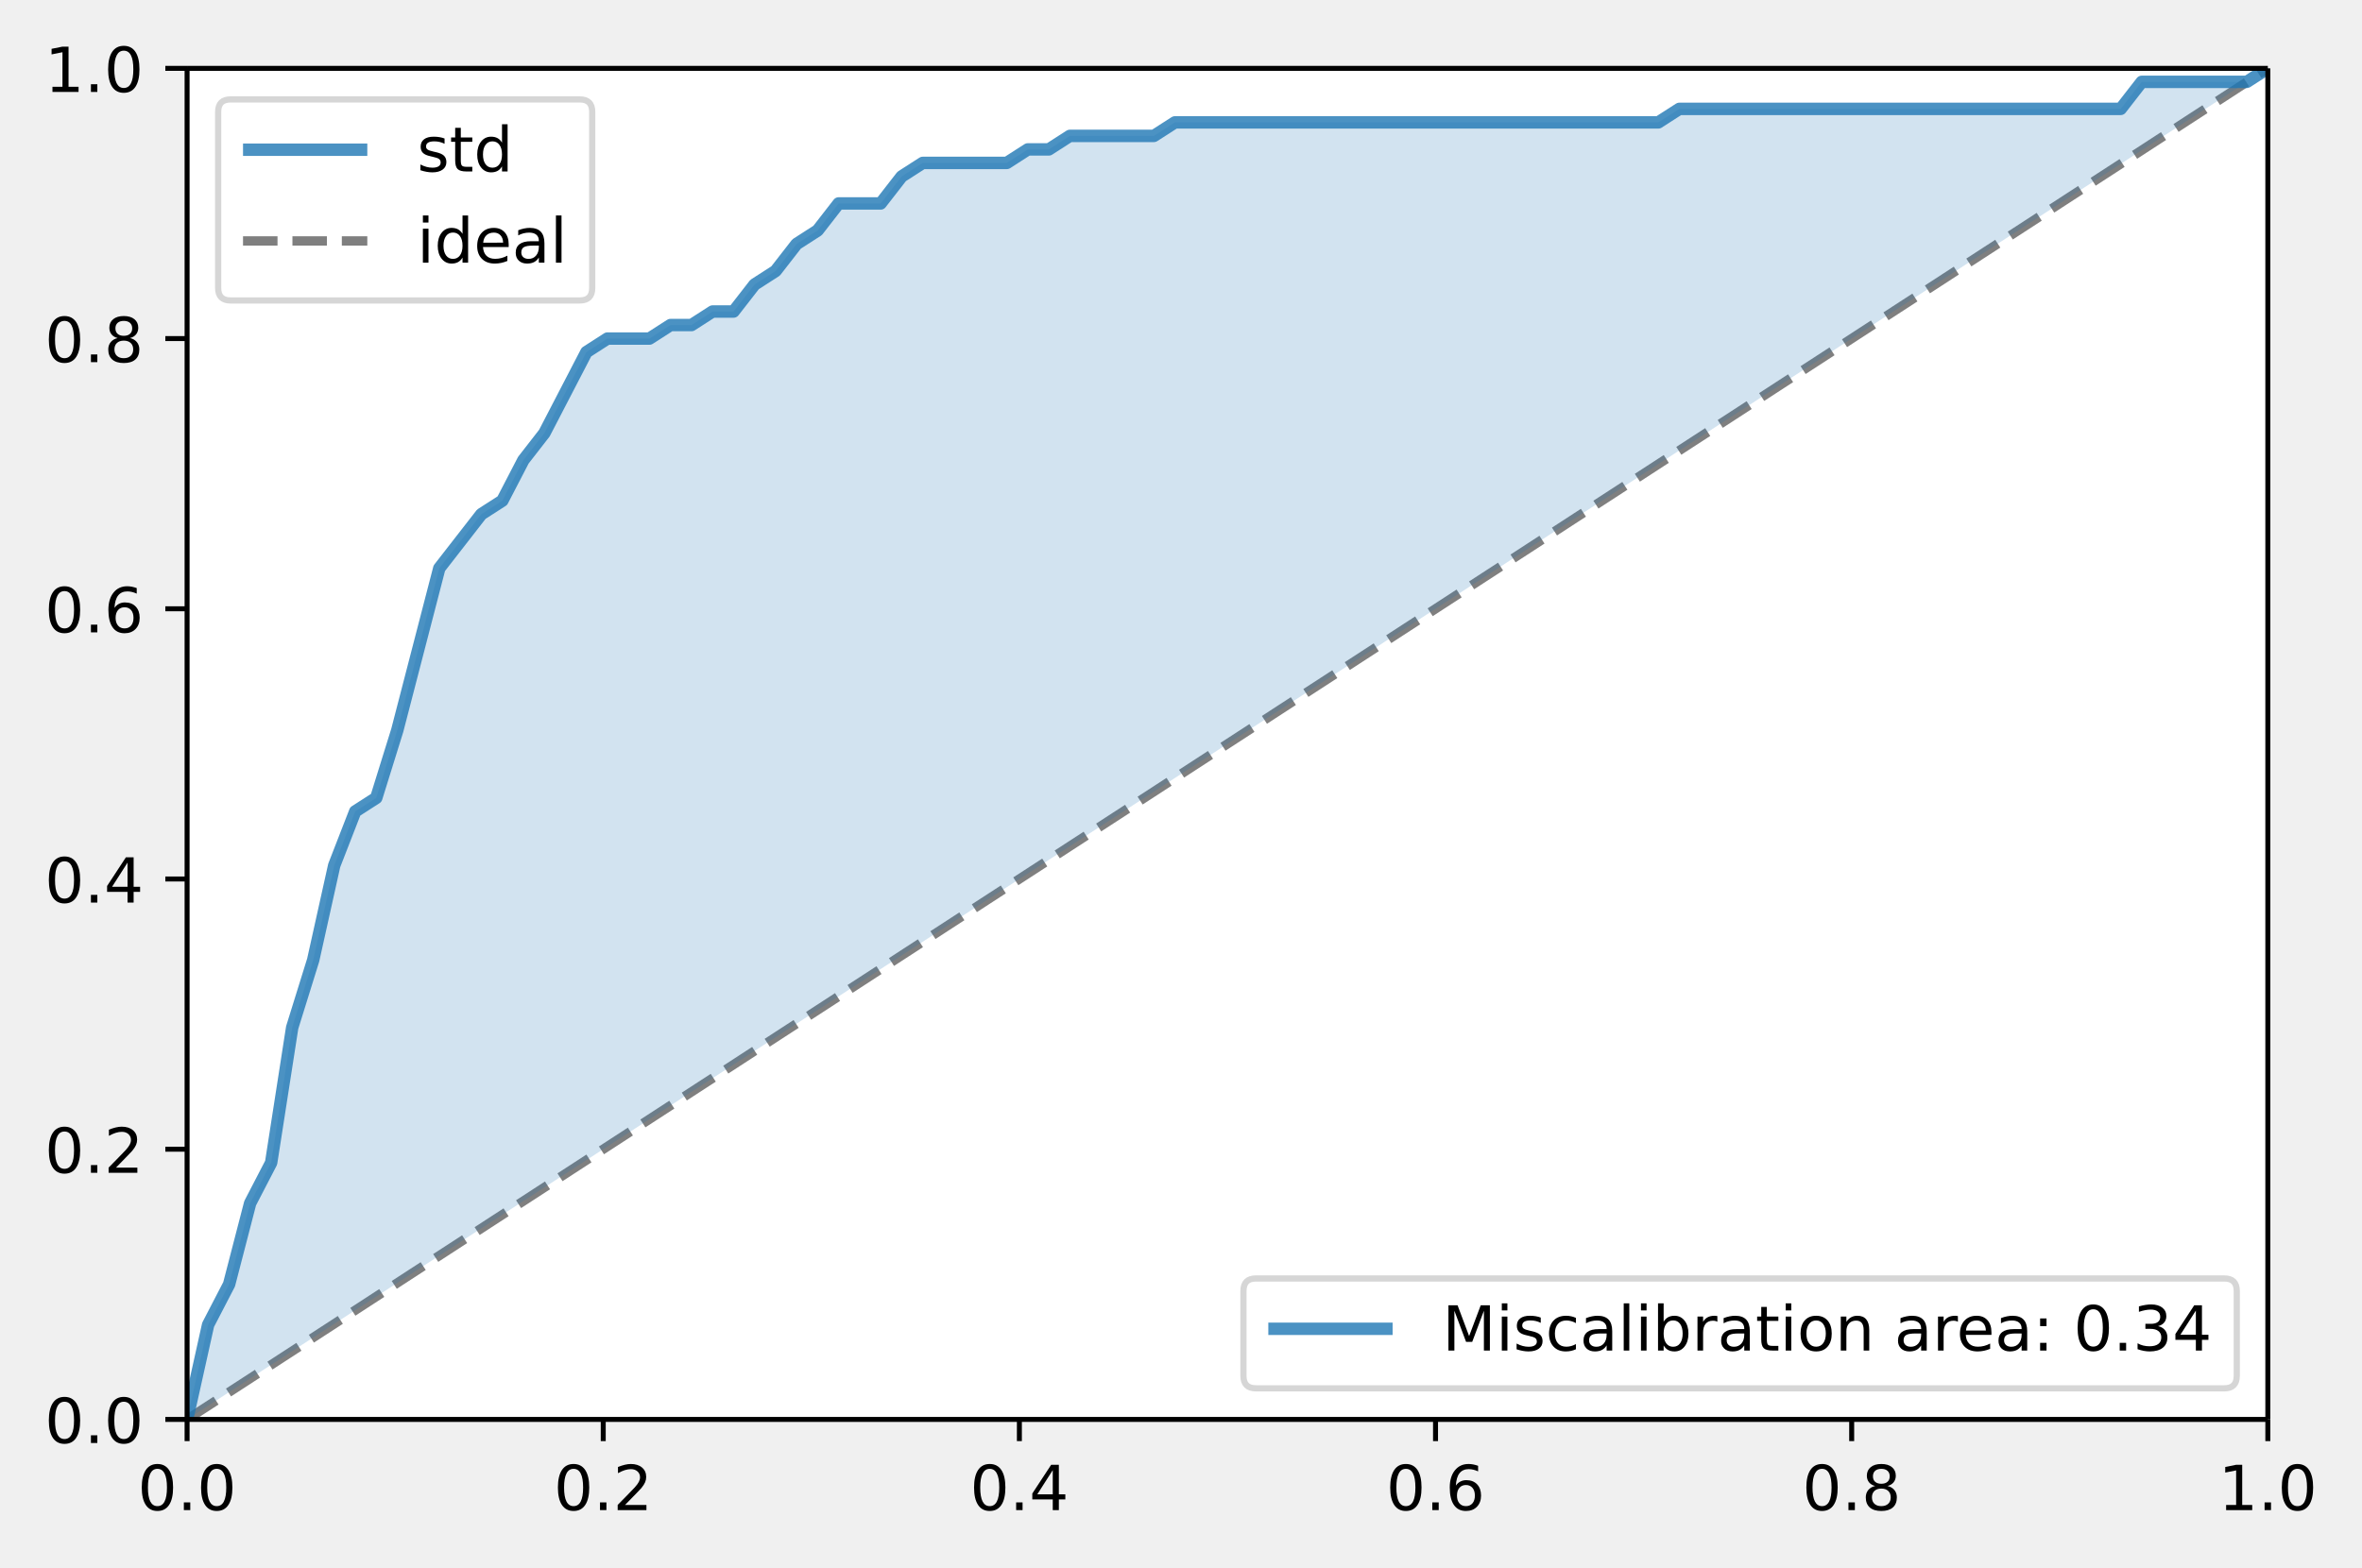
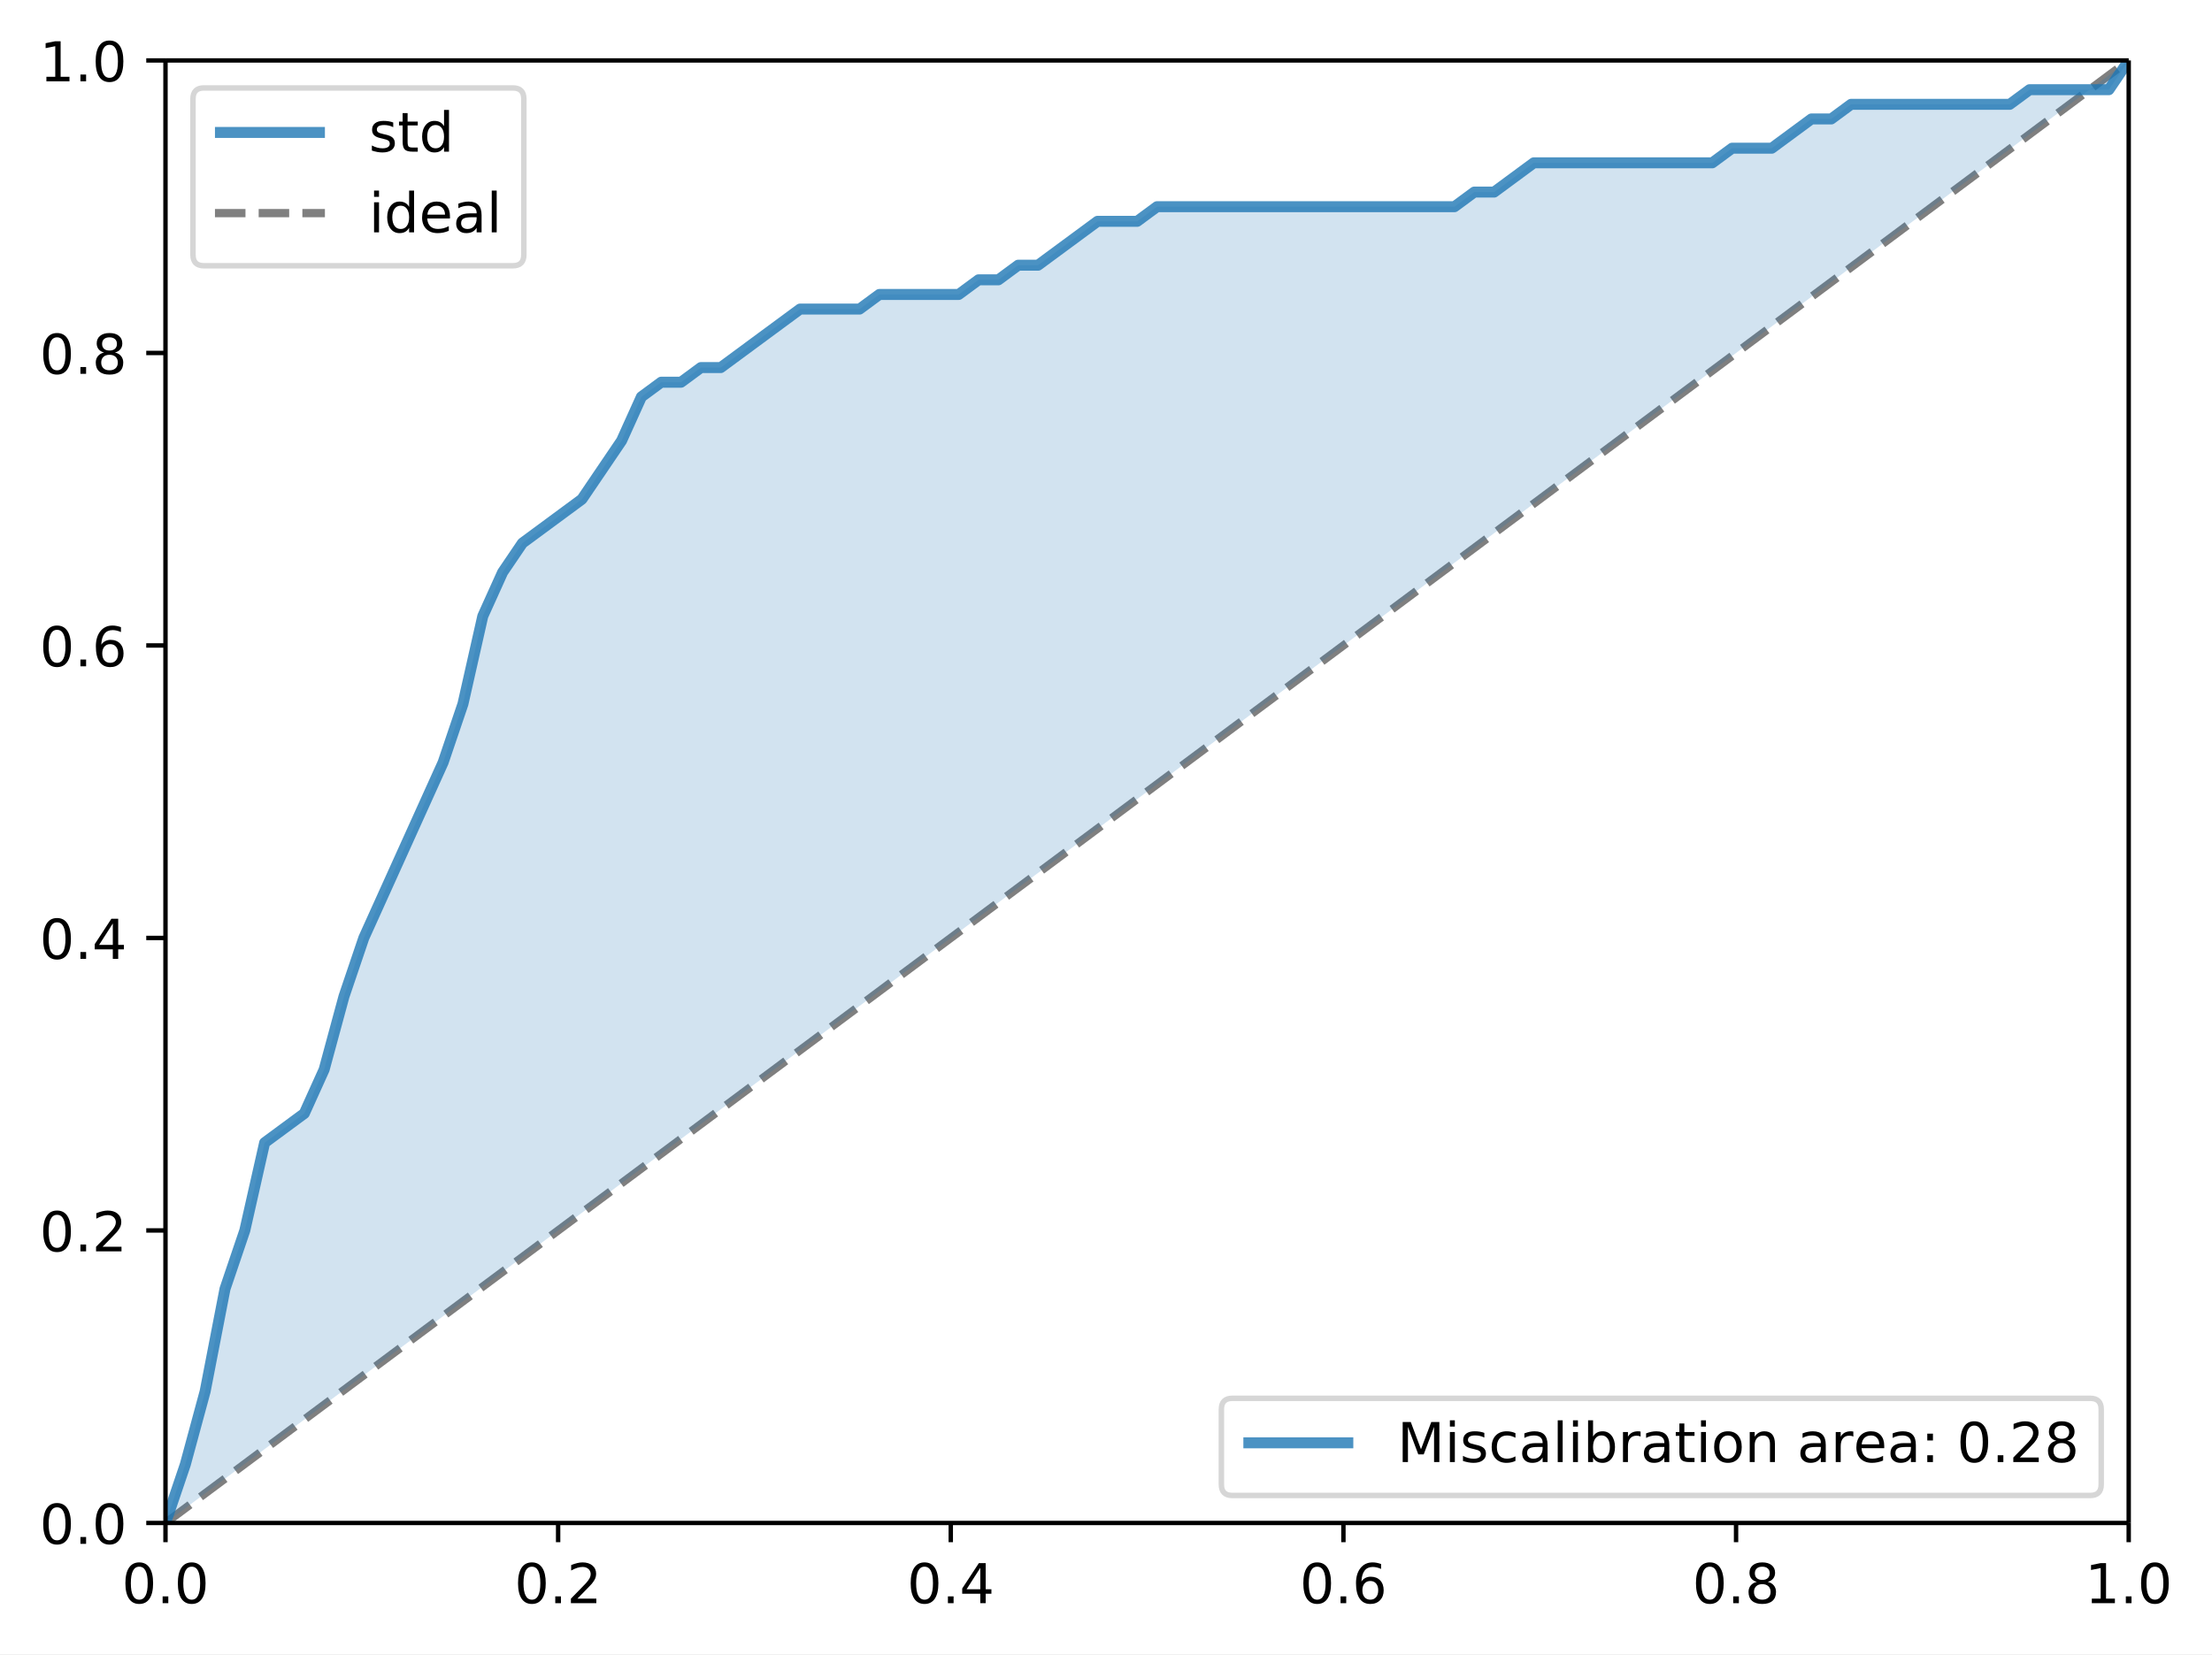
- <svg xmlns="http://www.w3.org/2000/svg" xmlns:xlink="http://www.w3.org/1999/xlink" height="336.423" viewBox="0 0 380.055 252.317" width="506.74">
+ <svg xmlns="http://www.w3.org/2000/svg" xmlns:xlink="http://www.w3.org/1999/xlink" height="401.319" viewBox="0 0 402.375 300.989" width="536.5">
  <defs>
    <style>*{stroke-linecap:butt;stroke-linejoin:round}</style>
  </defs>
  <g id="figure_1">
-     <path d="M0 252.317h380.055V0H0z" fill="none" id="patch_1" />
+     <path d="M0 300.99h402.375V0H0z" fill="#fff" id="patch_1" />
    <g id="axes_1">
-       <path d="M30.103 228.44h334.8V11h-334.8z" fill="#fff" id="patch_2" />
-       <path clip-path="url(#p8a5b0d81ae)" d="M30.103 228.44L364.903 11" fill="none" stroke="#000" stroke-dasharray="5.55,2.4" stroke-opacity=".5" stroke-width="1.5" id="line2d_1" />
-       <path clip-path="url(#p8a5b0d81ae)" d="M30.103 228.44l3.382-15.222 3.382-6.523 3.382-13.046 3.381-6.523 3.382-21.744 3.382-10.872 3.382-15.221 3.382-8.698 3.381-2.174 3.382-10.872 3.382-13.047 3.382-13.046 3.382-4.349 3.382-4.349 3.381-2.174 3.382-6.523 3.382-4.349 3.382-6.523 3.382-6.523 3.381-2.175h6.764l3.382-2.174h3.382l3.382-2.175h3.381l3.382-4.348 3.382-2.175 3.382-4.349 3.382-2.174 3.381-4.349h6.764l3.382-4.349 3.382-2.174h13.527l3.382-2.174h3.382l3.381-2.175h13.528l3.382-2.174h77.781l3.382-2.175h71.018l3.382-4.348h16.909l3.382-2.175-3.382 2.197-3.382 2.196-3.381 2.196-3.382 2.197-3.382 2.196-3.382 2.196-3.382 2.197-3.381 2.196-3.382 2.196-3.382 2.197-3.382 2.196-3.382 2.197-3.382 2.196-3.381 2.196-3.382 2.197-3.382 2.196-3.382 2.196-3.382 2.197-3.381 2.196-3.382 2.196-3.382 2.197-3.382 2.196-3.382 2.197-3.382 2.196-3.381 2.196-3.382 2.197-3.382 2.196-3.382 2.196-3.382 2.197-3.381 2.196-3.382 2.196-3.382 2.197-3.382 2.196-3.382 2.197-3.382 2.196-3.381 2.196-3.382 2.197-3.382 2.196-3.382 2.196-3.382 2.197-3.381 2.196-3.382 2.196-3.382 2.197-3.382 2.196-3.382 2.197-3.382 2.196-3.381 2.196-3.382 2.197-3.382 2.196-3.382 2.196-3.382 2.197-3.381 2.196-3.382 2.196-3.382 2.197-3.382 2.196-3.382 2.197-3.382 2.196-3.381 2.196-3.382 2.197-3.382 2.196-3.382 2.196-3.382 2.197-3.381 2.196-3.382 2.196-3.382 2.197-3.382 2.196-3.382 2.197-3.382 2.196-3.381 2.196-3.382 2.197-3.382 2.196-3.382 2.196-3.382 2.197-3.381 2.196-3.382 2.196-3.382 2.197-3.382 2.196-3.382 2.197-3.382 2.196-3.381 2.196-3.382 2.197-3.382 2.196-3.382 2.196-3.382 2.197-3.381 2.196-3.382 2.196-3.382 2.197-3.382 2.196-3.382 2.197-3.382 2.196-3.381 2.196-3.382 2.197-3.382 2.196-3.382 2.196-3.382 2.197-3.381 2.196-3.382 2.196-3.382 2.197-3.382 2.196z" fill="#1f77b4" fill-opacity=".2" id="PolyCollection_1" />
+       <path d="M30.103 277.111h357.12V11H30.103z" fill="#fff" id="patch_2" />
+       <path clip-path="url(#p769c9dc3ea)" d="M30.103 277.111L387.223 11" fill="none" stroke="#000" stroke-dasharray="5.55,2.4" stroke-opacity=".5" stroke-width="1.5" id="line2d_1" />
+       <path clip-path="url(#p769c9dc3ea)" d="M30.103 277.111l3.607-10.644 3.608-13.306 3.607-18.628 3.607-10.644 3.607-15.967 3.608-2.661 3.607-2.661 3.607-7.984 3.608-13.305 3.607-10.645 3.607-7.983 3.607-7.983 3.608-7.984 3.607-7.983 3.607-10.645 3.607-15.966 3.608-7.984 3.607-5.322 3.607-2.66 3.608-2.662 3.607-2.661 3.607-5.322 3.607-5.323 3.608-7.983 3.607-2.661h3.607l3.607-2.661h3.608l3.607-2.661 3.607-2.662 3.608-2.66 3.607-2.662H156.358l3.607-2.66H174.394l3.607-2.662h3.608l3.607-2.661h3.607l3.607-2.661 3.608-2.661 3.607-2.661h7.214l3.608-2.662H264.576l3.607-2.66h3.607l3.608-2.662 3.607-2.66h32.465l3.608-2.662h7.214l3.607-2.661 3.608-2.661h3.607l3.607-2.661H365.58l3.608-2.662H383.616L387.223 11l-3.607 2.688-3.607 2.688-3.608 2.688-3.607 2.688-3.607 2.688-3.608 2.688-3.607 2.688-3.607 2.688-3.607 2.688-3.608 2.688-3.607 2.688-3.607 2.688-3.607 2.688-3.608 2.688-3.607 2.688-3.607 2.688-3.608 2.688-3.607 2.688-3.607 2.688-3.607 2.688-3.608 2.688-3.607 2.688-3.607 2.688-3.607 2.688-3.608 2.688-3.607 2.688-3.607 2.688-3.608 2.688-3.607 2.688-3.607 2.688-3.607 2.688-3.608 2.688-3.607 2.688-3.607 2.688-3.607 2.688-3.608 2.688-3.607 2.688-3.607 2.688-3.608 2.688-3.607 2.688-3.607 2.688-3.607 2.688-3.608 2.688-3.607 2.688-3.607 2.688-3.607 2.688-3.608 2.688-3.607 2.688-3.607 2.688-3.608 2.688-3.607 2.688-3.607 2.688-3.607 2.688-3.608 2.688-3.607 2.688-3.607 2.688-3.607 2.688-3.608 2.688-3.607 2.688-3.607 2.688-3.608 2.688-3.607 2.688-3.607 2.688-3.607 2.688-3.608 2.688-3.607 2.688-3.607 2.688-3.607 2.688-3.608 2.688-3.607 2.688-3.607 2.688-3.608 2.688-3.607 2.688-3.607 2.688-3.607 2.688-3.608 2.688-3.607 2.688-3.607 2.688-3.607 2.688-3.608 2.688-3.607 2.688-3.607 2.688-3.608 2.688-3.607 2.688-3.607 2.688-3.607 2.688-3.608 2.688-3.607 2.688-3.607 2.688-3.607 2.688-3.608 2.688-3.607 2.688-3.607 2.688-3.608 2.688-3.607 2.688-3.607 2.688-3.607 2.688-3.608 2.688-3.607 2.688z" fill="#1f77b4" fill-opacity=".2" id="PolyCollection_1" />
      <g id="matplotlib.axis_1">
        <g id="xtick_1">
          <g id="line2d_2">
            <defs>
-               <path d="M0 0v3.5" id="m481ff79420" stroke="#000" stroke-width=".8" />
-             </defs>
-             <use x="30.103" xlink:href="#m481ff79420" y="228.439" stroke="#000" stroke-width=".8" />
-           </g>
-           <g transform="matrix(.1 0 0 -.1 22.152 243.038)" id="text_1">
+               <path d="M0 0v3.5" id="m558d4edcc3" stroke="#000" stroke-width=".8" />
+             </defs>
+             <use x="30.103" xlink:href="#m558d4edcc3" y="277.111" stroke="#000" stroke-width=".8" />
+           </g>
+           <g id="text_1">
            <defs>
              <path d="M31.781 66.406q-7.61 0-11.453-7.5Q16.5 51.422 16.5 36.375q0-14.984 3.828-22.484 3.844-7.5 11.453-7.5 7.672 0 11.5 7.5 3.844 7.5 3.844 22.484 0 15.047-3.844 22.531-3.828 7.5-11.5 7.5zm0 7.813q12.266 0 18.735-9.703 6.468-9.688 6.468-28.141 0-18.406-6.468-28.11-6.47-9.687-18.735-9.687-12.25 0-18.718 9.688-6.47 9.703-6.47 28.109 0 18.453 6.47 28.14Q19.53 74.22 31.78 74.22z" id="DejaVuSans-48" />
              <path d="M10.688 12.406H21V0H10.687z" id="DejaVuSans-46" />
            </defs>
-             <use xlink:href="#DejaVuSans-48" />
-             <use x="63.623" xlink:href="#DejaVuSans-46" />
-             <use x="95.41" xlink:href="#DejaVuSans-48" />
+             <g transform="matrix(.1 0 0 -.1 22.152 291.71)">
+               <use xlink:href="#DejaVuSans-48" />
+               <use x="63.623" xlink:href="#DejaVuSans-46" />
+               <use x="95.41" xlink:href="#DejaVuSans-48" />
+             </g>
          </g>
        </g>
        <g id="xtick_2">
-           <use x="97.063" xlink:href="#m481ff79420" y="228.439" stroke="#000" stroke-width=".8" id="line2d_3" />
-           <g transform="matrix(.1 0 0 -.1 89.112 243.038)" id="text_2">
+           <use x="101.527" xlink:href="#m558d4edcc3" y="277.111" stroke="#000" stroke-width=".8" id="line2d_3" />
+           <g id="text_2">
            <defs>
              <path d="M19.188 8.297h34.421V0H7.33v8.297q5.609 5.812 15.296 15.594 9.703 9.797 12.188 12.64 4.734 5.313 6.609 9 1.89 3.688 1.89 7.25 0 5.813-4.078 9.469-4.078 3.672-10.625 3.672-4.64 0-9.797-1.61-5.14-1.609-11-4.89v9.969Q13.767 71.78 18.938 73q5.188 1.219 9.485 1.219 11.328 0 18.062-5.672 6.735-5.656 6.735-15.125 0-4.5-1.688-8.531-1.672-4.016-6.125-9.485-1.218-1.422-7.765-8.187-6.532-6.766-18.453-18.922z" id="DejaVuSans-50" />
            </defs>
-             <use xlink:href="#DejaVuSans-48" />
-             <use x="63.623" xlink:href="#DejaVuSans-46" />
-             <use x="95.41" xlink:href="#DejaVuSans-50" />
+             <g transform="matrix(.1 0 0 -.1 93.576 291.71)">
+               <use xlink:href="#DejaVuSans-48" />
+               <use x="63.623" xlink:href="#DejaVuSans-46" />
+               <use x="95.41" xlink:href="#DejaVuSans-50" />
+             </g>
          </g>
        </g>
        <g id="xtick_3">
-           <use x="164.023" xlink:href="#m481ff79420" y="228.439" stroke="#000" stroke-width=".8" id="line2d_4" />
-           <g transform="matrix(.1 0 0 -.1 156.072 243.038)" id="text_3">
+           <use x="172.951" xlink:href="#m558d4edcc3" y="277.111" stroke="#000" stroke-width=".8" id="line2d_4" />
+           <g id="text_3">
            <defs>
              <path d="M37.797 64.313L12.89 25.39h24.906zm-2.594 8.593H47.61V25.391h10.407v-8.203H47.609V0h-9.812v17.188H4.89v9.515z" id="DejaVuSans-52" />
            </defs>
-             <use xlink:href="#DejaVuSans-48" />
-             <use x="63.623" xlink:href="#DejaVuSans-46" />
-             <use x="95.41" xlink:href="#DejaVuSans-52" />
+             <g transform="matrix(.1 0 0 -.1 165 291.71)">
+               <use xlink:href="#DejaVuSans-48" />
+               <use x="63.623" xlink:href="#DejaVuSans-46" />
+               <use x="95.41" xlink:href="#DejaVuSans-52" />
+             </g>
          </g>
        </g>
        <g id="xtick_4">
-           <use x="230.983" xlink:href="#m481ff79420" y="228.439" stroke="#000" stroke-width=".8" id="line2d_5" />
-           <g transform="matrix(.1 0 0 -.1 223.032 243.038)" id="text_4">
+           <use x="244.375" xlink:href="#m558d4edcc3" y="277.111" stroke="#000" stroke-width=".8" id="line2d_5" />
+           <g id="text_4">
            <defs>
              <path d="M33.016 40.375q-6.641 0-10.532-4.547-3.875-4.531-3.875-12.437 0-7.86 3.875-12.438 3.891-4.562 10.532-4.562 6.64 0 10.515 4.562 3.875 4.578 3.875 12.438 0 7.906-3.875 12.437-3.875 4.547-10.515 4.547zm19.578 30.922v-8.984q-3.719 1.75-7.5 2.671-3.782.938-7.5.938-9.766 0-14.922-6.594-5.14-6.594-5.875-19.922 2.875 4.25 7.219 6.516 4.359 2.266 9.578 2.266 10.984 0 17.36-6.672 6.374-6.657 6.374-18.125 0-11.235-6.64-18.032-6.641-6.78-17.672-6.78-12.657 0-19.344 9.687-6.688 9.703-6.688 28.109 0 17.281 8.204 27.563 8.203 10.28 22.015 10.28 3.719 0 7.5-.734t7.89-2.187z" id="DejaVuSans-54" />
            </defs>
-             <use xlink:href="#DejaVuSans-48" />
-             <use x="63.623" xlink:href="#DejaVuSans-46" />
-             <use x="95.41" xlink:href="#DejaVuSans-54" />
+             <g transform="matrix(.1 0 0 -.1 236.424 291.71)">
+               <use xlink:href="#DejaVuSans-48" />
+               <use x="63.623" xlink:href="#DejaVuSans-46" />
+               <use x="95.41" xlink:href="#DejaVuSans-54" />
+             </g>
          </g>
        </g>
        <g id="xtick_5">
-           <use x="297.943" xlink:href="#m481ff79420" y="228.439" stroke="#000" stroke-width=".8" id="line2d_6" />
-           <g transform="matrix(.1 0 0 -.1 289.992 243.038)" id="text_5">
+           <use x="315.799" xlink:href="#m558d4edcc3" y="277.111" stroke="#000" stroke-width=".8" id="line2d_6" />
+           <g id="text_5">
            <defs>
              <path d="M31.781 34.625q-7.031 0-11.062-3.766-4.016-3.765-4.016-10.343 0-6.594 4.016-10.36Q24.75 6.391 31.78 6.391q7.032 0 11.078 3.78 4.063 3.798 4.063 10.345 0 6.578-4.031 10.343-4.016 3.766-11.11 3.766zm-9.86 4.188q-6.343 1.562-9.89 5.906Q8.5 49.079 8.5 55.329q0 8.733 6.219 13.812 6.234 5.078 17.062 5.078 10.89 0 17.094-5.078 6.203-5.079 6.203-13.813 0-6.25-3.547-10.61-3.531-4.343-9.828-5.906 7.125-1.656 11.094-6.5 3.984-4.828 3.984-11.796 0-10.61-6.468-16.282-6.47-5.656-18.532-5.656-12.047 0-18.531 5.656-6.469 5.672-6.469 16.282 0 6.968 4 11.797 4.016 4.843 11.14 6.5zM18.314 54.39q0-5.657 3.53-8.828 3.548-3.172 9.938-3.172 6.36 0 9.938 3.172 3.593 3.171 3.593 8.828 0 5.672-3.593 8.843-3.578 3.172-9.938 3.172-6.39 0-9.937-3.172-3.532-3.172-3.532-8.843z" id="DejaVuSans-56" />
            </defs>
-             <use xlink:href="#DejaVuSans-48" />
-             <use x="63.623" xlink:href="#DejaVuSans-46" />
-             <use x="95.41" xlink:href="#DejaVuSans-56" />
+             <g transform="matrix(.1 0 0 -.1 307.848 291.71)">
+               <use xlink:href="#DejaVuSans-48" />
+               <use x="63.623" xlink:href="#DejaVuSans-46" />
+               <use x="95.41" xlink:href="#DejaVuSans-56" />
+             </g>
          </g>
        </g>
        <g id="xtick_6">
-           <use x="364.903" xlink:href="#m481ff79420" y="228.439" stroke="#000" stroke-width=".8" id="line2d_7" />
-           <g transform="matrix(.1 0 0 -.1 356.952 243.038)" id="text_6">
+           <use x="387.223" xlink:href="#m558d4edcc3" y="277.111" stroke="#000" stroke-width=".8" id="line2d_7" />
+           <g id="text_6">
            <defs>
              <path d="M12.406 8.297h16.11v55.625l-17.532-3.516v8.985l17.438 3.515h9.86V8.296H54.39V0H12.406z" id="DejaVuSans-49" />
            </defs>
-             <use xlink:href="#DejaVuSans-49" />
-             <use x="63.623" xlink:href="#DejaVuSans-46" />
-             <use x="95.41" xlink:href="#DejaVuSans-48" />
+             <g transform="matrix(.1 0 0 -.1 379.272 291.71)">
+               <use xlink:href="#DejaVuSans-49" />
+               <use x="63.623" xlink:href="#DejaVuSans-46" />
+               <use x="95.41" xlink:href="#DejaVuSans-48" />
+             </g>
          </g>
        </g>
      </g>
      <g id="matplotlib.axis_2">
        <g id="ytick_1">
          <g id="line2d_8">
            <defs>
-               <path d="M0 0h-3.5" id="m2764b94757" stroke="#000" stroke-width=".8" />
-             </defs>
-             <use x="30.103" xlink:href="#m2764b94757" y="228.439" stroke="#000" stroke-width=".8" />
-           </g>
-           <g transform="matrix(.1 0 0 -.1 7.2 232.238)" id="text_7">
+               <path d="M0 0h-3.5" id="mc4c178f9d6" stroke="#000" stroke-width=".8" />
+             </defs>
+             <use x="30.103" xlink:href="#mc4c178f9d6" y="277.111" stroke="#000" stroke-width=".8" />
+           </g>
+           <g transform="matrix(.1 0 0 -.1 7.2 280.91)" id="text_7">
            <use xlink:href="#DejaVuSans-48" />
            <use x="63.623" xlink:href="#DejaVuSans-46" />
            <use x="95.41" xlink:href="#DejaVuSans-48" />
          </g>
        </g>
        <g id="ytick_2">
-           <use x="30.103" xlink:href="#m2764b94757" y="184.951" stroke="#000" stroke-width=".8" id="line2d_9" />
-           <g transform="matrix(.1 0 0 -.1 7.2 188.75)" id="text_8">
+           <use x="30.103" xlink:href="#mc4c178f9d6" y="223.889" stroke="#000" stroke-width=".8" id="line2d_9" />
+           <g transform="matrix(.1 0 0 -.1 7.2 227.688)" id="text_8">
            <use xlink:href="#DejaVuSans-48" />
            <use x="63.623" xlink:href="#DejaVuSans-46" />
            <use x="95.41" xlink:href="#DejaVuSans-50" />
          </g>
        </g>
        <g id="ytick_3">
-           <use x="30.103" xlink:href="#m2764b94757" y="141.463" stroke="#000" stroke-width=".8" id="line2d_10" />
-           <g transform="matrix(.1 0 0 -.1 7.2 145.262)" id="text_9">
+           <use x="30.103" xlink:href="#mc4c178f9d6" y="170.666" stroke="#000" stroke-width=".8" id="line2d_10" />
+           <g transform="matrix(.1 0 0 -.1 7.2 174.466)" id="text_9">
            <use xlink:href="#DejaVuSans-48" />
            <use x="63.623" xlink:href="#DejaVuSans-46" />
            <use x="95.41" xlink:href="#DejaVuSans-52" />
          </g>
        </g>
        <g id="ytick_4">
-           <use x="30.103" xlink:href="#m2764b94757" y="97.975" stroke="#000" stroke-width=".8" id="line2d_11" />
-           <g transform="matrix(.1 0 0 -.1 7.2 101.774)" id="text_10">
+           <use x="30.103" xlink:href="#mc4c178f9d6" y="117.444" stroke="#000" stroke-width=".8" id="line2d_11" />
+           <g transform="matrix(.1 0 0 -.1 7.2 121.243)" id="text_10">
            <use xlink:href="#DejaVuSans-48" />
            <use x="63.623" xlink:href="#DejaVuSans-46" />
            <use x="95.41" xlink:href="#DejaVuSans-54" />
          </g>
        </g>
        <g id="ytick_5">
-           <use x="30.103" xlink:href="#m2764b94757" y="54.487" stroke="#000" stroke-width=".8" id="line2d_12" />
-           <g transform="matrix(.1 0 0 -.1 7.2 58.286)" id="text_11">
+           <use x="30.103" xlink:href="#mc4c178f9d6" y="64.222" stroke="#000" stroke-width=".8" id="line2d_12" />
+           <g transform="matrix(.1 0 0 -.1 7.2 68.02)" id="text_11">
            <use xlink:href="#DejaVuSans-48" />
            <use x="63.623" xlink:href="#DejaVuSans-46" />
            <use x="95.41" xlink:href="#DejaVuSans-56" />
          </g>
        </g>
        <g id="ytick_6">
-           <use x="30.103" xlink:href="#m2764b94757" y="10.999" stroke="#000" stroke-width=".8" id="line2d_13" />
+           <use x="30.103" xlink:href="#mc4c178f9d6" y="10.999" stroke="#000" stroke-width=".8" id="line2d_13" />
          <g transform="matrix(.1 0 0 -.1 7.2 14.798)" id="text_12">
            <use xlink:href="#DejaVuSans-49" />
            <use x="63.623" xlink:href="#DejaVuSans-46" />
            <use x="95.41" xlink:href="#DejaVuSans-48" />
          </g>
        </g>
      </g>
-       <path clip-path="url(#p8a5b0d81ae)" d="M30.103 228.44l3.382-15.222 3.382-6.523 3.382-13.046 3.381-6.523 3.382-21.744 3.382-10.872 3.382-15.221 3.382-8.698 3.381-2.174 3.382-10.872 3.382-13.047 3.382-13.046 3.382-4.349 3.382-4.349 3.381-2.174 3.382-6.523 3.382-4.349 3.382-6.523 3.382-6.523 3.381-2.175h6.764l3.382-2.174h3.382l3.382-2.175h3.381l3.382-4.348 3.382-2.175 3.382-4.349 3.382-2.174 3.381-4.349h6.764l3.382-4.349 3.382-2.174h13.527l3.382-2.174h3.382l3.381-2.175h13.528l3.382-2.174h77.781l3.382-2.175h71.018l3.382-4.348h16.909l3.382-2.175" fill="none" stroke="#1f77b4" stroke-linecap="square" stroke-opacity=".8" stroke-width="2" id="line2d_14" />
-       <path d="M30.103 228.44V11" fill="none" stroke="#000" stroke-linecap="square" stroke-width=".8" id="patch_3" />
-       <path d="M364.903 228.44V11" fill="none" stroke="#000" stroke-linecap="square" stroke-width=".8" id="patch_4" />
-       <path d="M30.103 228.44h334.8" fill="none" stroke="#000" stroke-linecap="square" stroke-width=".8" id="patch_5" />
-       <path d="M30.103 11h334.8" fill="none" stroke="#000" stroke-linecap="square" stroke-width=".8" id="patch_6" />
+       <path clip-path="url(#p769c9dc3ea)" d="M30.103 277.111l3.607-10.644 3.608-13.306 3.607-18.628 3.607-10.644 3.607-15.967 3.608-2.661 3.607-2.661 3.607-7.984 3.608-13.305 3.607-10.645 3.607-7.983 3.607-7.983 3.608-7.984 3.607-7.983 3.607-10.645 3.607-15.966 3.608-7.984 3.607-5.322 3.607-2.66 3.608-2.662 3.607-2.661 3.607-5.322 3.607-5.323 3.608-7.983 3.607-2.661h3.607l3.607-2.661h3.608l3.607-2.661 3.607-2.662 3.608-2.66 3.607-2.662H156.358l3.607-2.66H174.394l3.607-2.662h3.608l3.607-2.661h3.607l3.607-2.661 3.608-2.661 3.607-2.661h7.214l3.608-2.662H264.576l3.607-2.66h3.607l3.608-2.662 3.607-2.66h32.465l3.608-2.662h7.214l3.607-2.661 3.608-2.661h3.607l3.607-2.661H365.58l3.608-2.662H383.616L387.223 11" fill="none" stroke="#1f77b4" stroke-linecap="square" stroke-opacity=".8" stroke-width="2" id="line2d_14" />
+       <path d="M30.103 277.111V11" fill="none" stroke="#000" stroke-linecap="square" stroke-width=".8" id="patch_3" />
+       <path d="M387.223 277.111V11" fill="none" stroke="#000" stroke-linecap="square" stroke-width=".8" id="patch_4" />
+       <path d="M30.103 277.111h357.12" fill="none" stroke="#000" stroke-linecap="square" stroke-width=".8" id="patch_5" />
+       <path d="M30.103 11h357.12" fill="none" stroke="#000" stroke-linecap="square" stroke-width=".8" id="patch_6" />
      <g id="legend_1">
        <path d="M37.103 48.355H93.29q2 0 2-2V18q0-2-2-2H37.103q-2 0-2 2v28.356q0 2 2 2z" fill="#fff" opacity=".8" stroke="#ccc" id="patch_7" />
        <path d="M39.103 24.098h20" fill="none" stroke="#1f77b4" stroke-linecap="square" stroke-opacity=".8" stroke-width="2" id="line2d_15" />
-         <g transform="matrix(.1 0 0 -.1 67.103 27.598)" id="text_13">
+         <g id="text_13">
          <defs>
            <path d="M44.281 53.078v-8.5q-3.797 1.953-7.906 2.922-4.094.984-8.5.984-6.688 0-10.031-2.047-3.344-2.046-3.344-6.156 0-3.125 2.39-4.906 2.391-1.781 9.626-3.39l3.078-.688q9.562-2.047 13.593-5.781 4.032-3.735 4.032-10.422 0-7.625-6.032-12.078-6.03-4.438-16.578-4.438-4.39 0-9.156.86Q10.688.296 5.422 2v9.281q4.984-2.594 9.812-3.89 4.829-1.282 9.579-1.282 6.343 0 9.75 2.172 3.421 2.172 3.421 6.125 0 3.656-2.468 5.61-2.453 1.953-10.813 3.765l-3.125.735q-8.344 1.75-12.062 5.39-3.704 3.64-3.704 9.985 0 7.718 5.47 11.906Q16.75 56 26.811 56q4.97 0 9.36-.734 4.406-.72 8.11-2.188z" id="DejaVuSans-115" />
            <path d="M18.313 70.219V54.688h18.5v-6.985h-18.5V18.016q0-6.688 1.828-8.594 1.828-1.906 7.453-1.906h9.218V0h-9.218q-10.407 0-14.36 3.875-3.953 3.89-3.953 14.14v29.688H2.687v6.984h6.594V70.22z" id="DejaVuSans-116" />
            <path d="M45.406 46.39v29.594h8.985V0h-8.985v8.203Q42.578 3.328 38.25.953q-4.313-2.375-10.375-2.375-9.906 0-16.14 7.906-6.22 7.922-6.22 20.813 0 12.89 6.22 20.797Q17.968 56 27.874 56q6.063 0 10.375-2.375 4.328-2.36 7.156-7.234zm-30.61-19.093q0-9.906 4.079-15.547 4.078-5.64 11.203-5.64 7.125 0 11.219 5.64 4.11 5.64 4.11 15.547 0 9.906-4.11 15.547-4.094 5.64-11.219 5.64-7.125 0-11.203-5.64-4.078-5.64-4.078-15.547z" id="DejaVuSans-100" />
          </defs>
-           <use xlink:href="#DejaVuSans-115" />
-           <use x="52.1" xlink:href="#DejaVuSans-116" />
-           <use x="91.309" xlink:href="#DejaVuSans-100" />
+           <g transform="matrix(.1 0 0 -.1 67.103 27.598)">
+             <use xlink:href="#DejaVuSans-115" />
+             <use x="52.1" xlink:href="#DejaVuSans-116" />
+             <use x="91.309" xlink:href="#DejaVuSans-100" />
+           </g>
        </g>
        <path d="M39.103 38.776h20" fill="none" stroke="#000" stroke-dasharray="5.55,2.4" stroke-opacity=".5" stroke-width="1.5" id="line2d_17" />
-         <g transform="matrix(.1 0 0 -.1 67.103 42.276)" id="text_14">
+         <g id="text_14">
          <defs>
            <path d="M9.422 54.688h8.984V0H9.422zm0 21.296h8.984v-11.39H9.422z" id="DejaVuSans-105" />
            <path d="M56.203 29.594v-4.39H14.891q.593-9.282 5.593-14.142 5-4.859 13.938-4.859 5.172 0 10.031 1.266 4.86 1.265 9.656 3.812v-8.5Q49.266.734 44.187-.344 39.11-1.422 33.892-1.422q-13.094 0-20.735 7.61-7.64 7.625-7.64 20.625 0 13.421 7.25 21.296Q20.016 56 32.328 56q11.031 0 17.453-7.11 6.422-7.093 6.422-19.296zm-8.984 2.64q-.094 7.36-4.125 11.75-4.032 4.407-10.672 4.407-7.516 0-12.031-4.25-4.516-4.25-5.203-11.97z" id="DejaVuSans-101" />
            <path d="M34.281 27.484q-10.89 0-15.093-2.484-4.204-2.484-4.204-8.5 0-4.781 3.157-7.594 3.156-2.797 8.562-2.797 7.485 0 12 5.297 4.516 5.297 4.516 14.078v2zm17.922 3.72V0H43.22v8.297Q40.14 3.328 35.547.953q-4.594-2.375-11.234-2.375-8.391 0-13.36 4.719Q6 8.016 6 15.922q0 9.219 6.172 13.906 6.187 4.688 18.437 4.688h12.61v.89q0 6.203-4.078 9.594-4.078 3.39-11.453 3.39-4.688 0-9.141-1.124-4.438-1.125-8.531-3.375v8.312q4.921 1.906 9.562 2.844 4.64.953 9.031.953 11.875 0 17.735-6.156 5.86-6.14 5.86-18.64z" id="DejaVuSans-97" />
            <path d="M9.422 75.984h8.984V0H9.422z" id="DejaVuSans-108" />
          </defs>
-           <use xlink:href="#DejaVuSans-105" />
-           <use x="27.783" xlink:href="#DejaVuSans-100" />
-           <use x="91.26" xlink:href="#DejaVuSans-101" />
-           <use x="152.783" xlink:href="#DejaVuSans-97" />
-           <use x="214.063" xlink:href="#DejaVuSans-108" />
+           <g transform="matrix(.1 0 0 -.1 67.103 42.276)">
+             <use xlink:href="#DejaVuSans-105" />
+             <use x="27.783" xlink:href="#DejaVuSans-100" />
+             <use x="91.26" xlink:href="#DejaVuSans-101" />
+             <use x="152.783" xlink:href="#DejaVuSans-97" />
+             <use x="214.063" xlink:href="#DejaVuSans-108" />
+           </g>
        </g>
      </g>
      <g id="legend_2">
-         <path d="M202.077 223.44h155.826q2 0 2-2v-13.68q0-2-2-2H202.077q-2 0-2 2v13.678q0 2 2 2z" fill="#fff" opacity=".8" stroke="#ccc" id="patch_8" />
-         <path d="M204.077 213.86h20" fill="none" stroke="#1f77b4" stroke-linecap="square" stroke-opacity=".8" stroke-width="2" id="line2d_19" />
-         <g transform="matrix(.1 0 0 -.1 232.077 217.36)" id="text_15">
+         <path d="M224.175 272.111h156.048q2 0 2-2v-13.678q0-2-2-2H224.175q-2 0-2 2v13.678q0 2 2 2z" fill="#fff" opacity=".8" stroke="#ccc" id="patch_8" />
+         <path d="M226.175 262.532h20" fill="none" stroke="#1f77b4" stroke-linecap="square" stroke-opacity=".8" stroke-width="2" id="line2d_19" />
+         <g id="text_15">
          <defs>
            <path d="M9.813 72.906h14.703l18.593-49.61 18.703 49.61h14.704V0H66.89v64.016l-18.797-50h-9.907l-18.796 50V0H9.813z" id="DejaVuSans-77" />
            <path d="M48.781 52.594v-8.407q-3.812 2.11-7.64 3.157-3.828 1.047-7.735 1.047-8.75 0-13.593-5.547-4.829-5.532-4.829-15.547 0-10.016 4.829-15.563 4.843-5.53 13.593-5.53 3.907 0 7.735 1.046 3.828 1.047 7.64 3.156V2.094Q45.016.344 40.984-.531q-4.015-.89-8.562-.89-12.36 0-19.64 7.765-7.266 7.765-7.266 20.953 0 13.375 7.343 21.031Q20.22 56 33.016 56q4.14 0 8.093-.86 3.953-.843 7.672-2.546z" id="DejaVuSans-99" />
            <path d="M48.688 27.297q0 9.906-4.079 15.547-4.078 5.64-11.203 5.64-7.14 0-11.218-5.64-4.079-5.64-4.079-15.547 0-9.906 4.078-15.547 4.079-5.64 11.22-5.64 7.124 0 11.202 5.64t4.078 15.547zM18.108 46.39q2.844 4.875 7.157 7.234Q29.594 56 35.594 56q9.968 0 16.187-7.906 6.235-7.907 6.235-20.797T51.78 6.484q-6.218-7.906-16.187-7.906-6 0-10.328 2.375-4.313 2.375-7.157 7.25V0H9.08v75.984h9.03z" id="DejaVuSans-98" />
            <path d="M41.11 46.297q-1.516.875-3.297 1.281Q36.03 48 33.89 48q-7.625 0-11.703-4.953-4.079-4.953-4.079-14.234V0H9.08v54.688h9.03v-8.5q2.844 4.984 7.375 7.39Q30.031 56 36.531 56q.922 0 2.047-.125 1.125-.11 2.484-.36z" id="DejaVuSans-114" />
            <path d="M30.61 48.39q-7.22 0-11.422-5.64-4.204-5.64-4.204-15.453 0-9.813 4.172-15.453 4.188-5.64 11.453-5.64 7.188 0 11.375 5.655 4.203 5.672 4.203 15.438 0 9.719-4.203 15.406-4.187 5.688-11.375 5.688zm0 7.61q11.718 0 18.406-7.625 6.703-7.61 6.703-21.078 0-13.422-6.703-21.078-6.688-7.64-18.407-7.64-11.765 0-18.437 7.64-6.656 7.656-6.656 21.078 0 13.469 6.656 21.078Q18.844 56 30.609 56z" id="DejaVuSans-111" />
            <path d="M54.89 33.016V0h-8.984v32.719q0 7.765-3.031 11.61-3.031 3.858-9.078 3.858-7.281 0-11.484-4.64-4.204-4.625-4.204-12.64V0H9.08v54.688h9.03v-8.5q3.235 4.937 7.594 7.374Q30.078 56 35.797 56q9.422 0 14.25-5.828 4.844-5.828 4.844-17.156z" id="DejaVuSans-110" />
            <path d="M11.719 12.406h10.297V0H11.719zm0 39.297h10.297v-12.39H11.719z" id="DejaVuSans-58" />
-             <path d="M40.578 39.313Q47.656 37.797 51.625 33q3.984-4.781 3.984-11.813 0-10.78-7.422-16.703-7.421-5.906-21.093-5.906-4.578 0-9.438.906-4.86.907-10.031 2.72v9.515q4.094-2.39 8.969-3.61 4.89-1.218 10.218-1.218 9.266 0 14.125 3.656 4.86 3.656 4.86 10.64 0 6.454-4.516 10.079-4.515 3.64-12.562 3.64h-8.5v8.11h8.89q7.266 0 11.125 2.906 3.86 2.906 3.86 8.375 0 5.61-3.985 8.61-3.968 3.015-11.39 3.015-4.063 0-8.703-.89-4.641-.876-10.203-2.72v8.782q5.624 1.562 10.53 2.344 4.907.78 9.25.78 11.235 0 17.766-5.109 6.547-5.093 6.547-13.78 0-6.063-3.468-10.235-3.47-4.172-9.86-5.782z" id="DejaVuSans-51" />
          </defs>
-           <use xlink:href="#DejaVuSans-77" />
-           <use x="86.279" xlink:href="#DejaVuSans-105" />
-           <use x="114.063" xlink:href="#DejaVuSans-115" />
-           <use x="166.162" xlink:href="#DejaVuSans-99" />
-           <use x="221.143" xlink:href="#DejaVuSans-97" />
-           <use x="282.422" xlink:href="#DejaVuSans-108" />
-           <use x="310.205" xlink:href="#DejaVuSans-105" />
-           <use x="337.988" xlink:href="#DejaVuSans-98" />
-           <use x="401.465" xlink:href="#DejaVuSans-114" />
-           <use x="442.578" xlink:href="#DejaVuSans-97" />
-           <use x="503.857" xlink:href="#DejaVuSans-116" />
-           <use x="543.066" xlink:href="#DejaVuSans-105" />
-           <use x="570.85" xlink:href="#DejaVuSans-111" />
-           <use x="632.031" xlink:href="#DejaVuSans-110" />
-           <use x="695.41" xlink:href="#DejaVuSans-32" />
-           <use x="727.197" xlink:href="#DejaVuSans-97" />
-           <use x="788.477" xlink:href="#DejaVuSans-114" />
-           <use x="827.34" xlink:href="#DejaVuSans-101" />
-           <use x="888.863" xlink:href="#DejaVuSans-97" />
-           <use x="950.143" xlink:href="#DejaVuSans-58" />
-           <use x="983.834" xlink:href="#DejaVuSans-32" />
-           <use x="1015.621" xlink:href="#DejaVuSans-48" />
-           <use x="1079.244" xlink:href="#DejaVuSans-46" />
-           <use x="1111.031" xlink:href="#DejaVuSans-51" />
-           <use x="1174.654" xlink:href="#DejaVuSans-52" />
+           <g transform="matrix(.1 0 0 -.1 254.175 266.032)">
+             <use xlink:href="#DejaVuSans-77" />
+             <use x="86.279" xlink:href="#DejaVuSans-105" />
+             <use x="114.063" xlink:href="#DejaVuSans-115" />
+             <use x="166.162" xlink:href="#DejaVuSans-99" />
+             <use x="221.143" xlink:href="#DejaVuSans-97" />
+             <use x="282.422" xlink:href="#DejaVuSans-108" />
+             <use x="310.205" xlink:href="#DejaVuSans-105" />
+             <use x="337.988" xlink:href="#DejaVuSans-98" />
+             <use x="401.465" xlink:href="#DejaVuSans-114" />
+             <use x="442.578" xlink:href="#DejaVuSans-97" />
+             <use x="503.857" xlink:href="#DejaVuSans-116" />
+             <use x="543.066" xlink:href="#DejaVuSans-105" />
+             <use x="570.85" xlink:href="#DejaVuSans-111" />
+             <use x="632.031" xlink:href="#DejaVuSans-110" />
+             <use x="695.41" xlink:href="#DejaVuSans-32" />
+             <use x="727.197" xlink:href="#DejaVuSans-97" />
+             <use x="788.477" xlink:href="#DejaVuSans-114" />
+             <use x="829.559" xlink:href="#DejaVuSans-101" />
+             <use x="891.082" xlink:href="#DejaVuSans-97" />
+             <use x="952.361" xlink:href="#DejaVuSans-58" />
+             <use x="986.053" xlink:href="#DejaVuSans-32" />
+             <use x="1017.84" xlink:href="#DejaVuSans-48" />
+             <use x="1081.463" xlink:href="#DejaVuSans-46" />
+             <use x="1113.25" xlink:href="#DejaVuSans-50" />
+             <use x="1176.873" xlink:href="#DejaVuSans-56" />
+           </g>
        </g>
      </g>
    </g>
  </g>
  <defs>
-     <clipPath id="p8a5b0d81ae">
-       <path d="M30.103 10.999h334.8v217.44h-334.8z" />
+     <clipPath id="p769c9dc3ea">
+       <path d="M30.103 10.999h357.12v266.112H30.103z" />
    </clipPath>
  </defs>
</svg>
